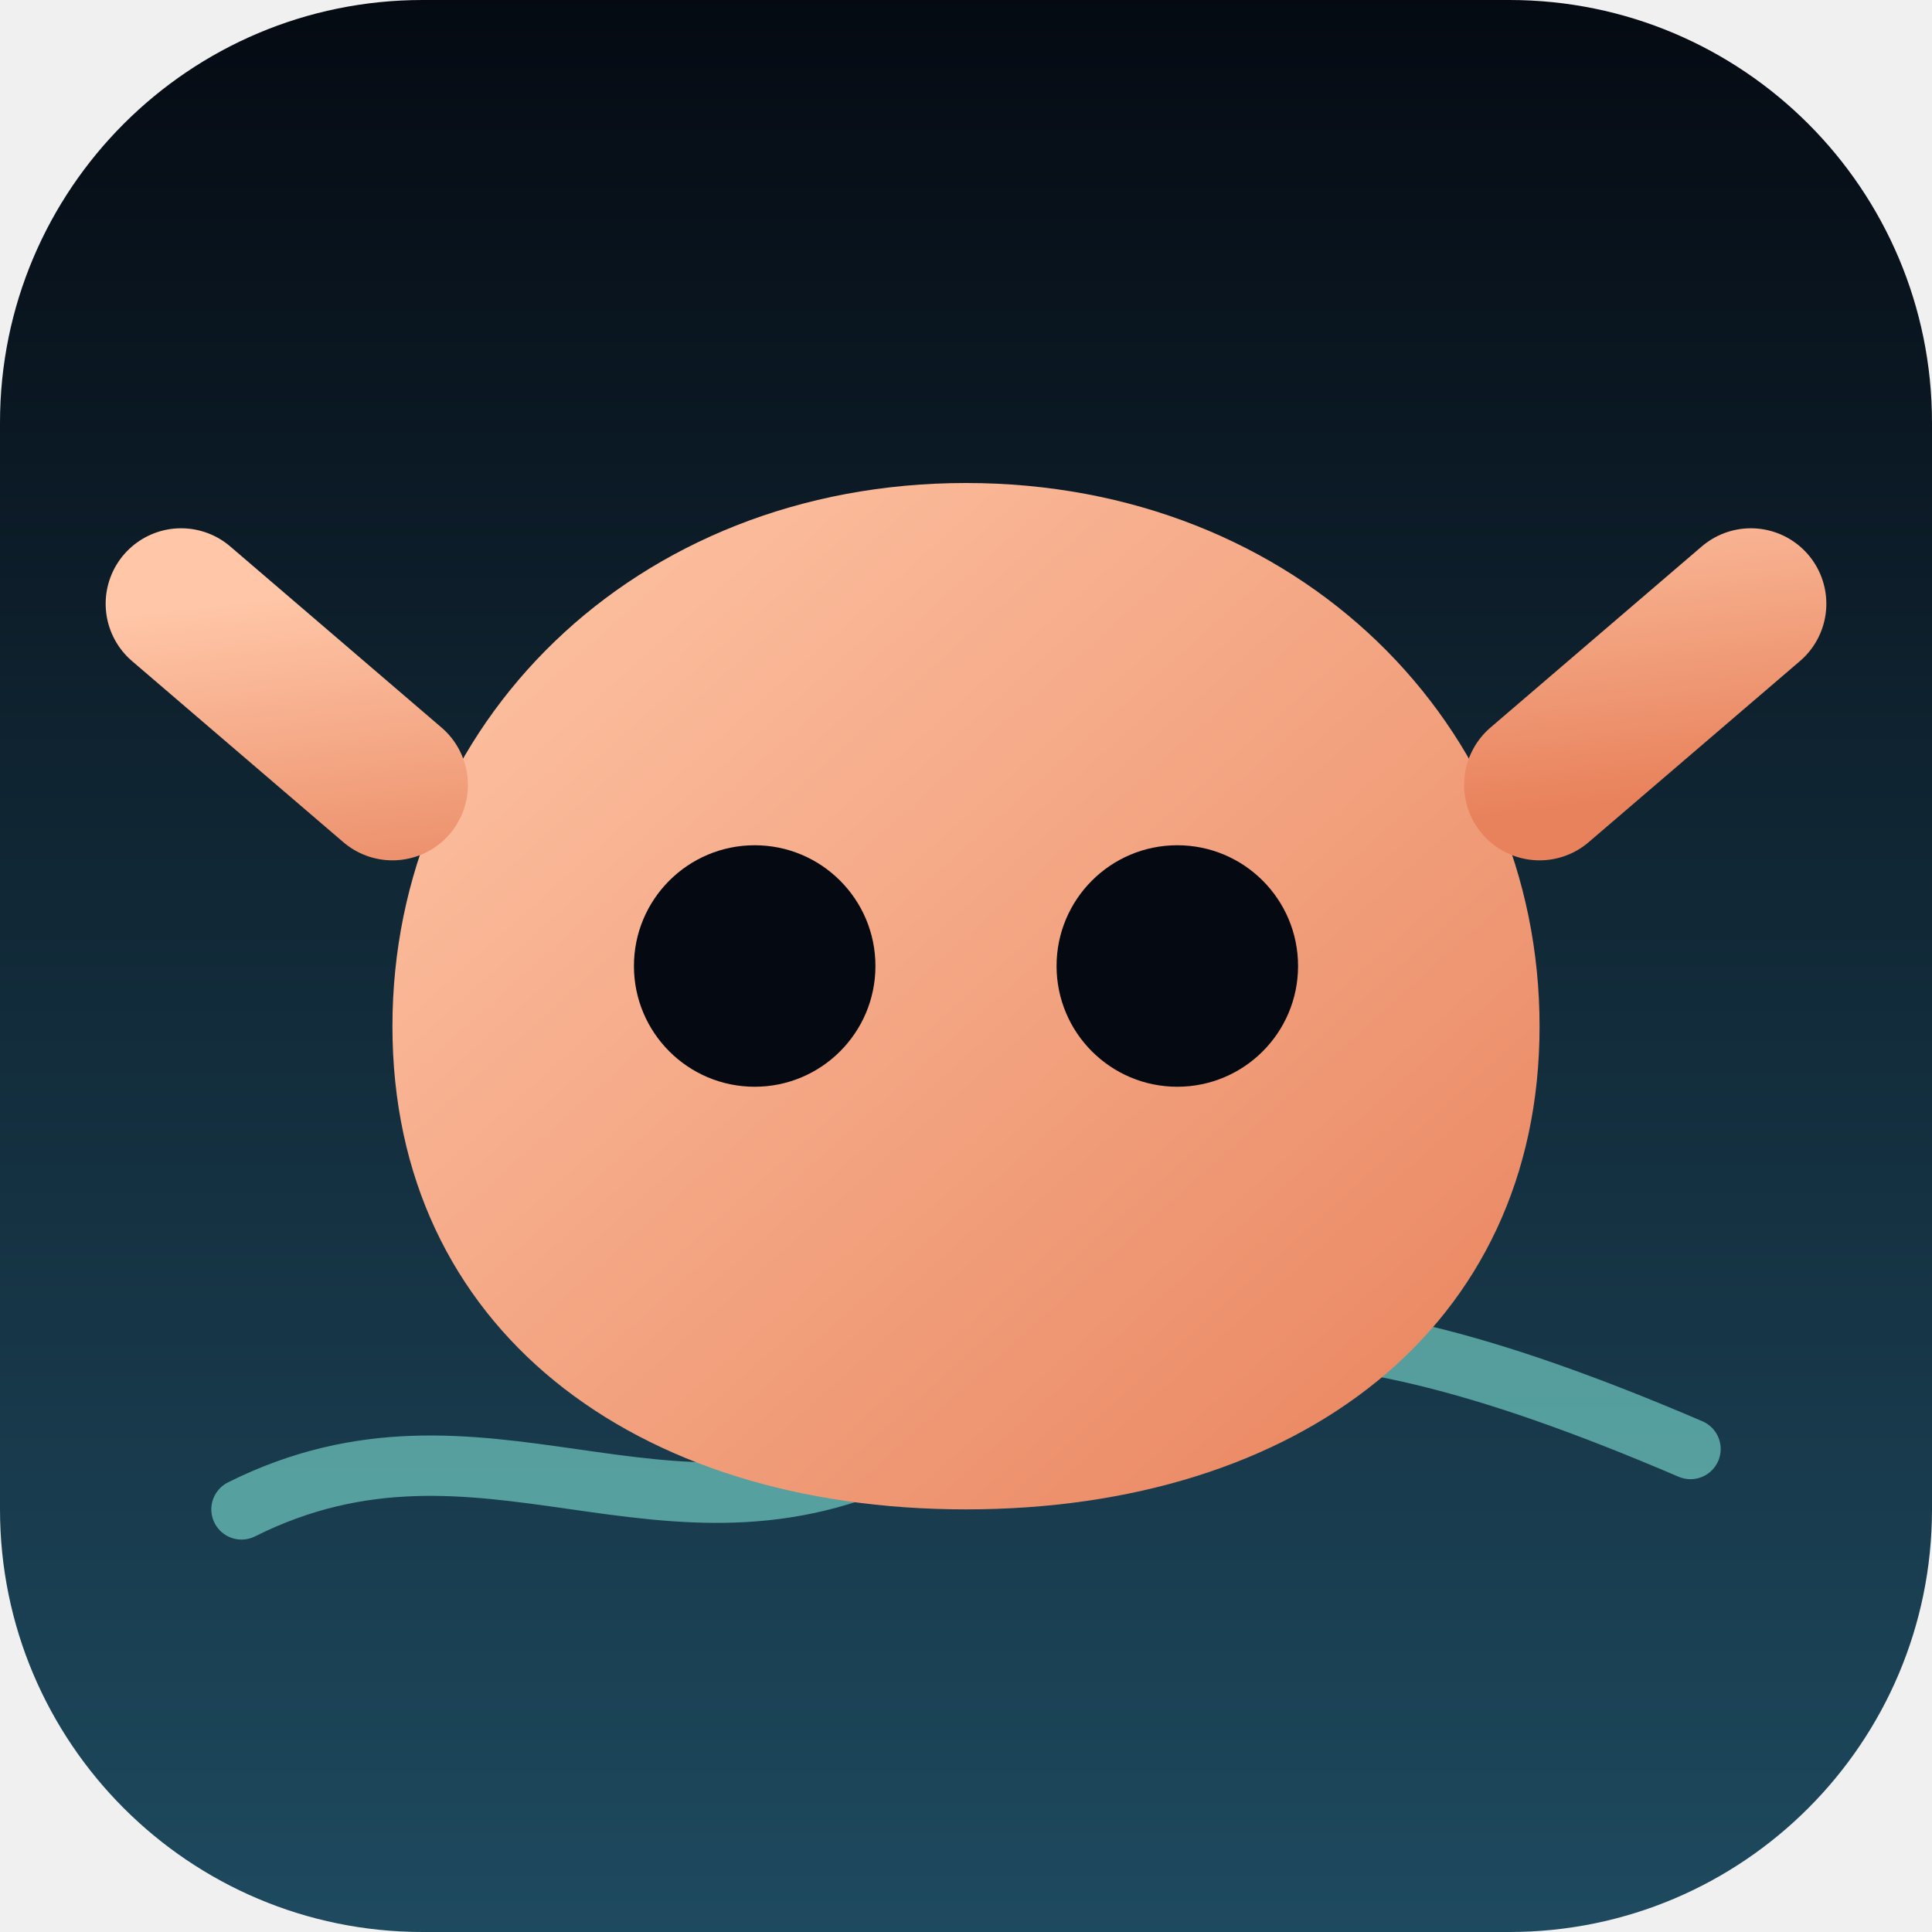
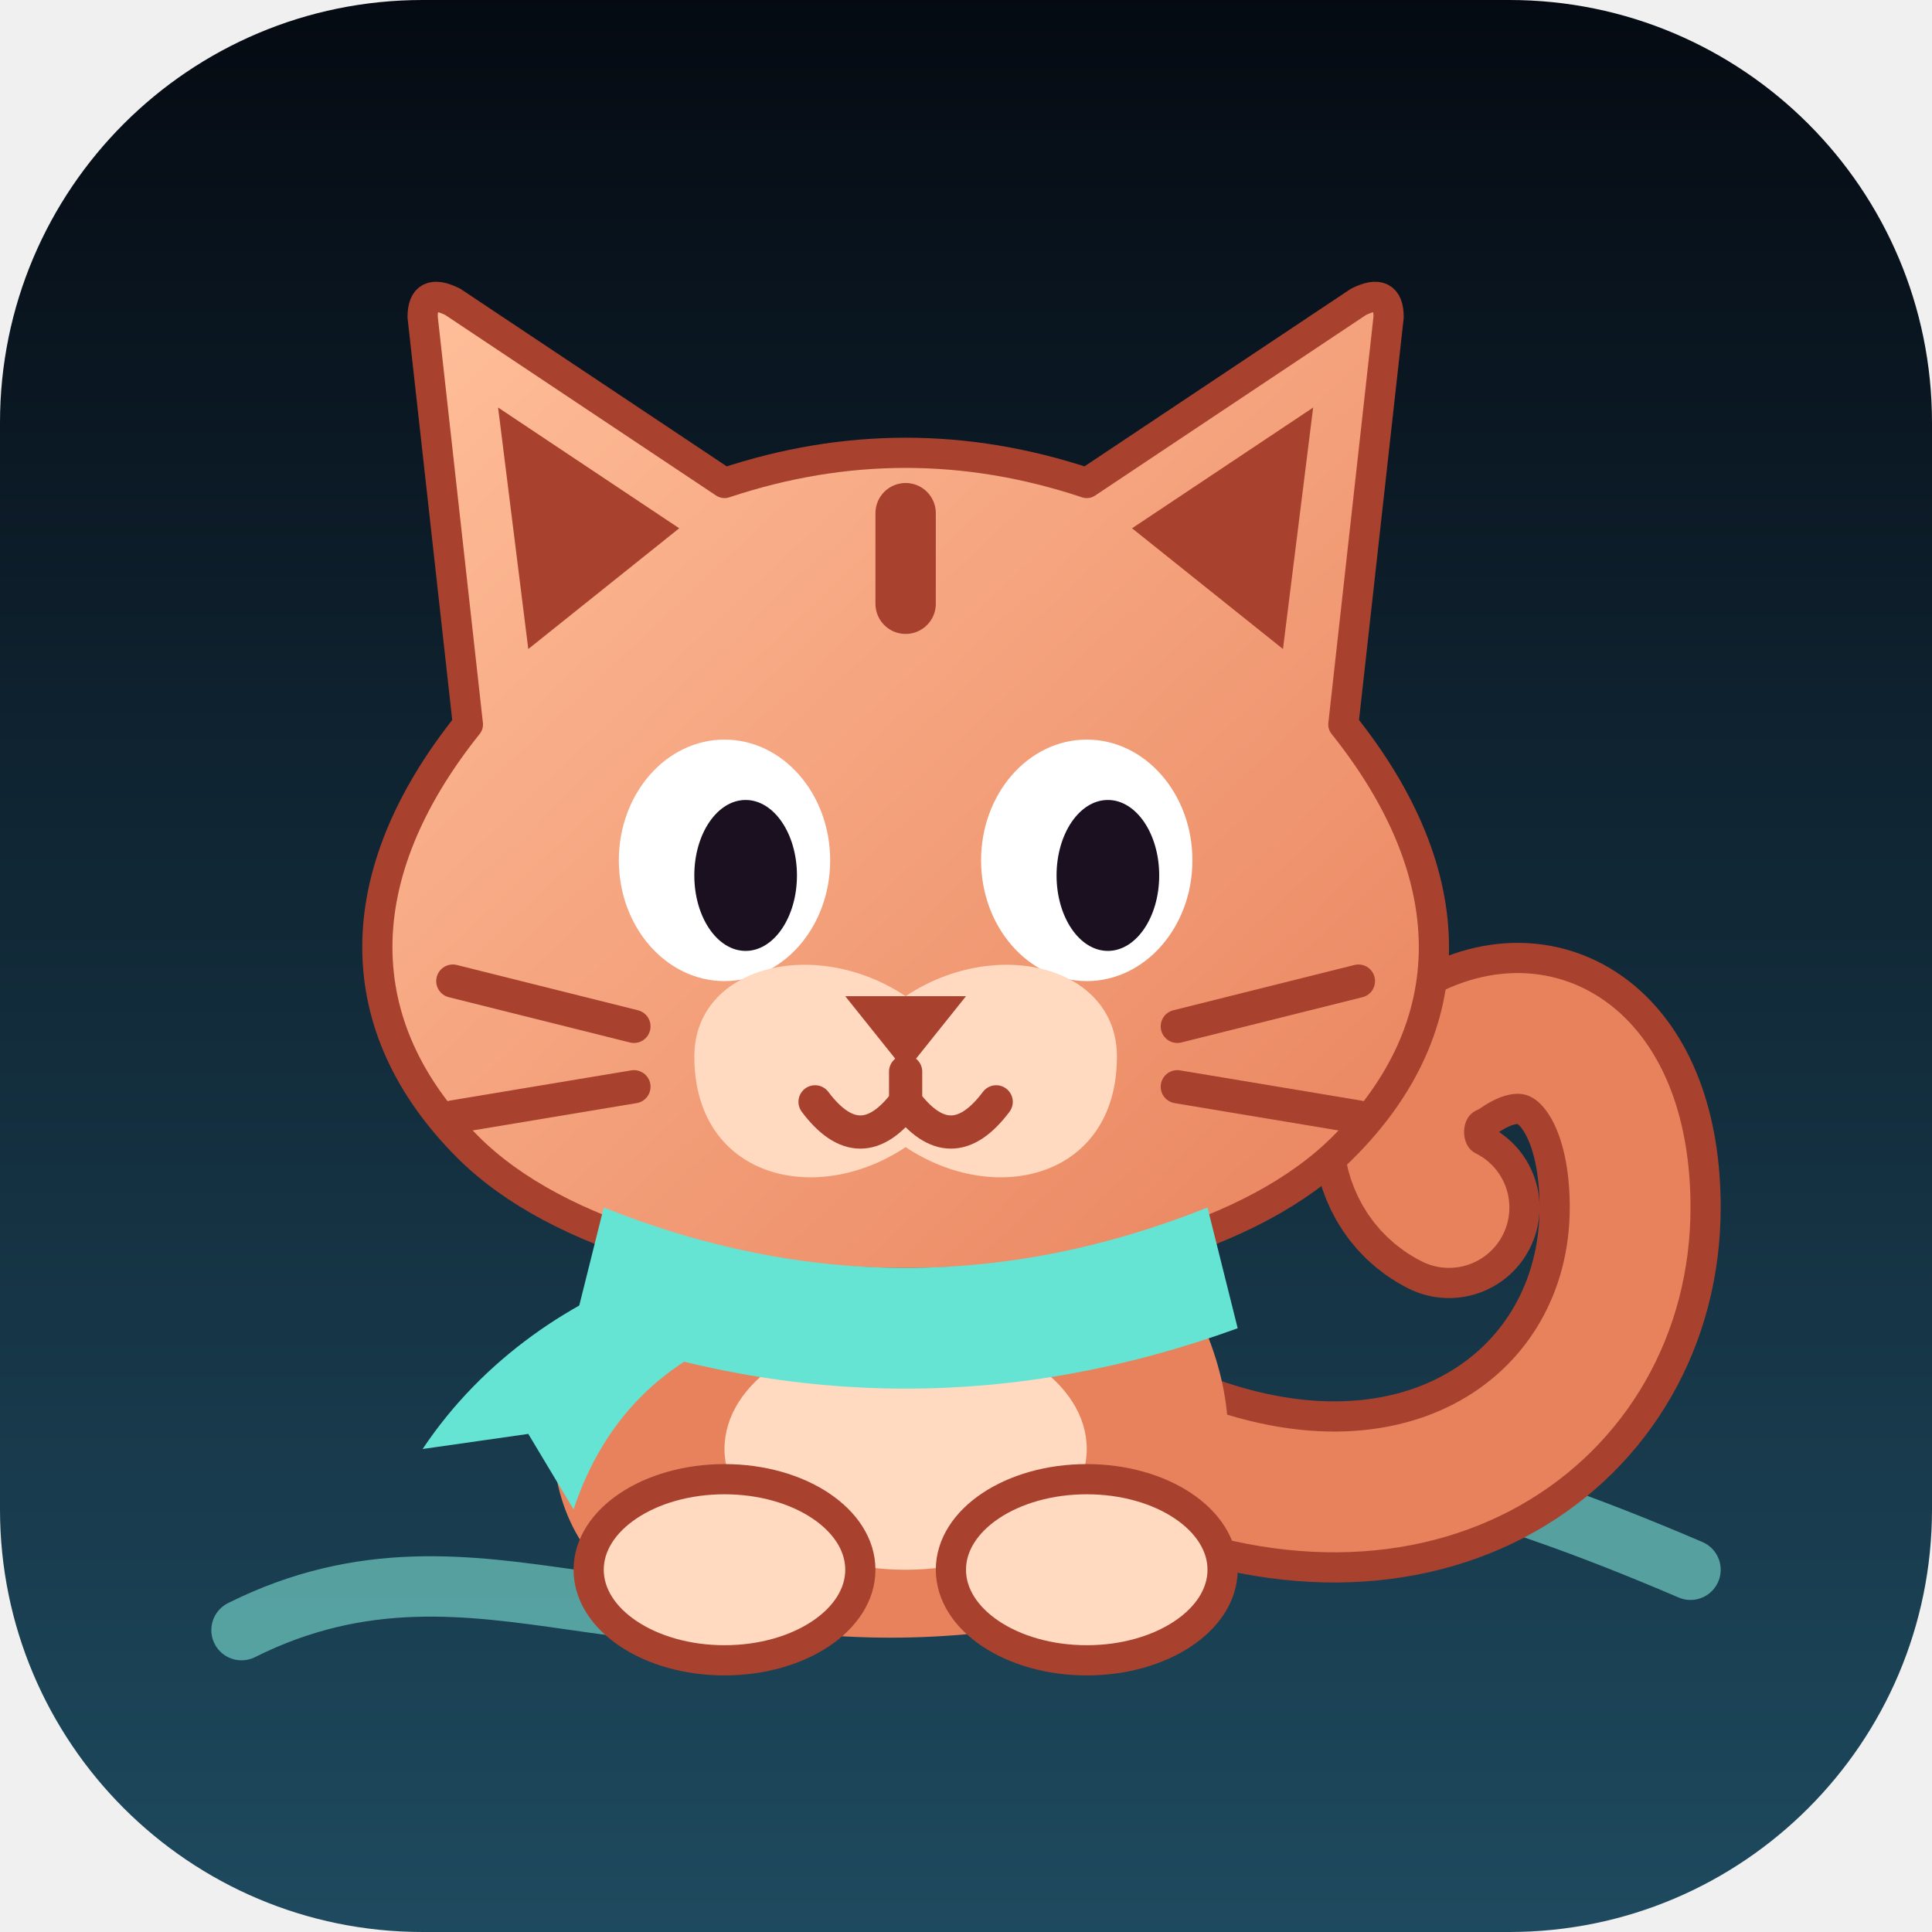
<svg xmlns="http://www.w3.org/2000/svg" viewBox="0 0 64 64">
  <defs>
-     <linearGradient id="shell" x1="0" y1="0" x2="1" y2="1">
-       <stop offset="0" stop-color="#FFC7A8" />
+     <linearGradient id="fur" x1="0" y1="0" x2="1" y2="1">
+       <stop offset="0" stop-color="#FFC09B" />
      <stop offset="1" stop-color="#E8825C" />
    </linearGradient>
    <linearGradient id="tide" x1="0" y1="1" x2="0" y2="0">
      <stop offset="0" stop-color="#1E4A5F" />
      <stop offset="1" stop-color="#050A12" />
    </linearGradient>
  </defs>
  <rect width="64" height="64" rx="14" fill="url(#tide)" />
-   <path d="M8 50c8-4 14 2 22-2s12-6 26 0" fill="none" stroke="#7FE3D6" stroke-width="2" stroke-linecap="round" opacity=".6" />
-   <path d="M32 16c11 0 19 8 19 18s-8 16-19 16-19-6-19-16 8-18 19-18z" fill="url(#shell)" />
-   <path d="M13 26 6 20M51 26l7-6" stroke="url(#shell)" stroke-width="5" stroke-linecap="round" />
-   <circle cx="25" cy="32" r="4" fill="#050A12" />
-   <circle cx="39" cy="32" r="4" fill="#050A12" />
+   <path d="M8 54c8-4 14 2 22-2s12-6 26 0" fill="none" stroke="#7FE3D6" stroke-width="2" stroke-linecap="round" opacity=".6" />
+   <path d="M38 48c9 4 16-1 16-8 0-5-3-7-6-5-2 1-2 4 0 5" fill="none" stroke="#A8422F" stroke-width="6" stroke-linecap="round" />
+   <path d="M38 48c9 4 16-1 16-8 0-5-3-7-6-5-2 1-2 4 0 5" fill="none" stroke="#E8825C" stroke-width="4" stroke-linecap="round" />
+   <path d="M23 39c-5 4-6 10-3 13 4 3 15 3 19 0 3-3 2-9-3-13Z" fill="#E8825C" />
+   <ellipse cx="30" cy="48" rx="6" ry="4" fill="#FFD9C0" />
+   <ellipse cx="24" cy="52" rx="4.5" ry="3" fill="#FFD9C0" stroke="#A8422F" stroke-width="1" />
+   <ellipse cx="36" cy="52" rx="4.5" ry="3" fill="#FFD9C0" stroke="#A8422F" stroke-width="1" />
+   <path d="M15.5 24 14 10.5q0-1 1-.5l9 6q6-2 12 0l9-6q1-.5 1 .5L44.5 24c4 5 4 10 0 14-6 6-23 6-29 0-4-4-4-9 0-14Z" fill="url(#fur)" stroke="#A8422F" stroke-width="1" stroke-linejoin="round" />
+   <path d="m16.5 13.5 6 4-5 4Zm27 0-6 4 5 4Z" fill="#A8422F" />
+   <path d="M30 17v3" stroke="#A8422F" stroke-width="2" stroke-linecap="round" />
+   <ellipse cx="24" cy="28.5" rx="3.5" ry="4" fill="#FFFFFF" />
+   <ellipse cx="36" cy="28.5" rx="3.5" ry="4" fill="#FFFFFF" />
+   <ellipse cx="24.7" cy="29" rx="1.7" ry="2.5" fill="#1A1020" />
+   <ellipse cx="36.7" cy="29" rx="1.7" ry="2.5" fill="#1A1020" />
+   <path d="M30 33c-3-2-7-1-7 2 0 4 4 5 7 3 3 2 7 1 7-3 0-3-4-4-7-2Z" fill="#FFD9C0" />
+   <path d="m28 33 4 0-2 2.5Z" fill="#A8422F" />
+   <path d="M30 35.5v1m0 0q-1.5 2-3 0m3 0q1.5 2 3 0M21 34l-6-1.5M21 36l-6 1M39 34l6-1.5M39 36l6 1" fill="none" stroke="#A8422F" stroke-width="1.1" stroke-linecap="round" />
+   <path d="M22 42c-3 1-6 3-8 6l3.5-.5L19 50c1-3 3-5 6-6Z" fill="#65E4D4" />
+   <path d="M20 40q10 4 20 0l1 4q-11 4-22 0Z" fill="#65E4D4" />
</svg>
